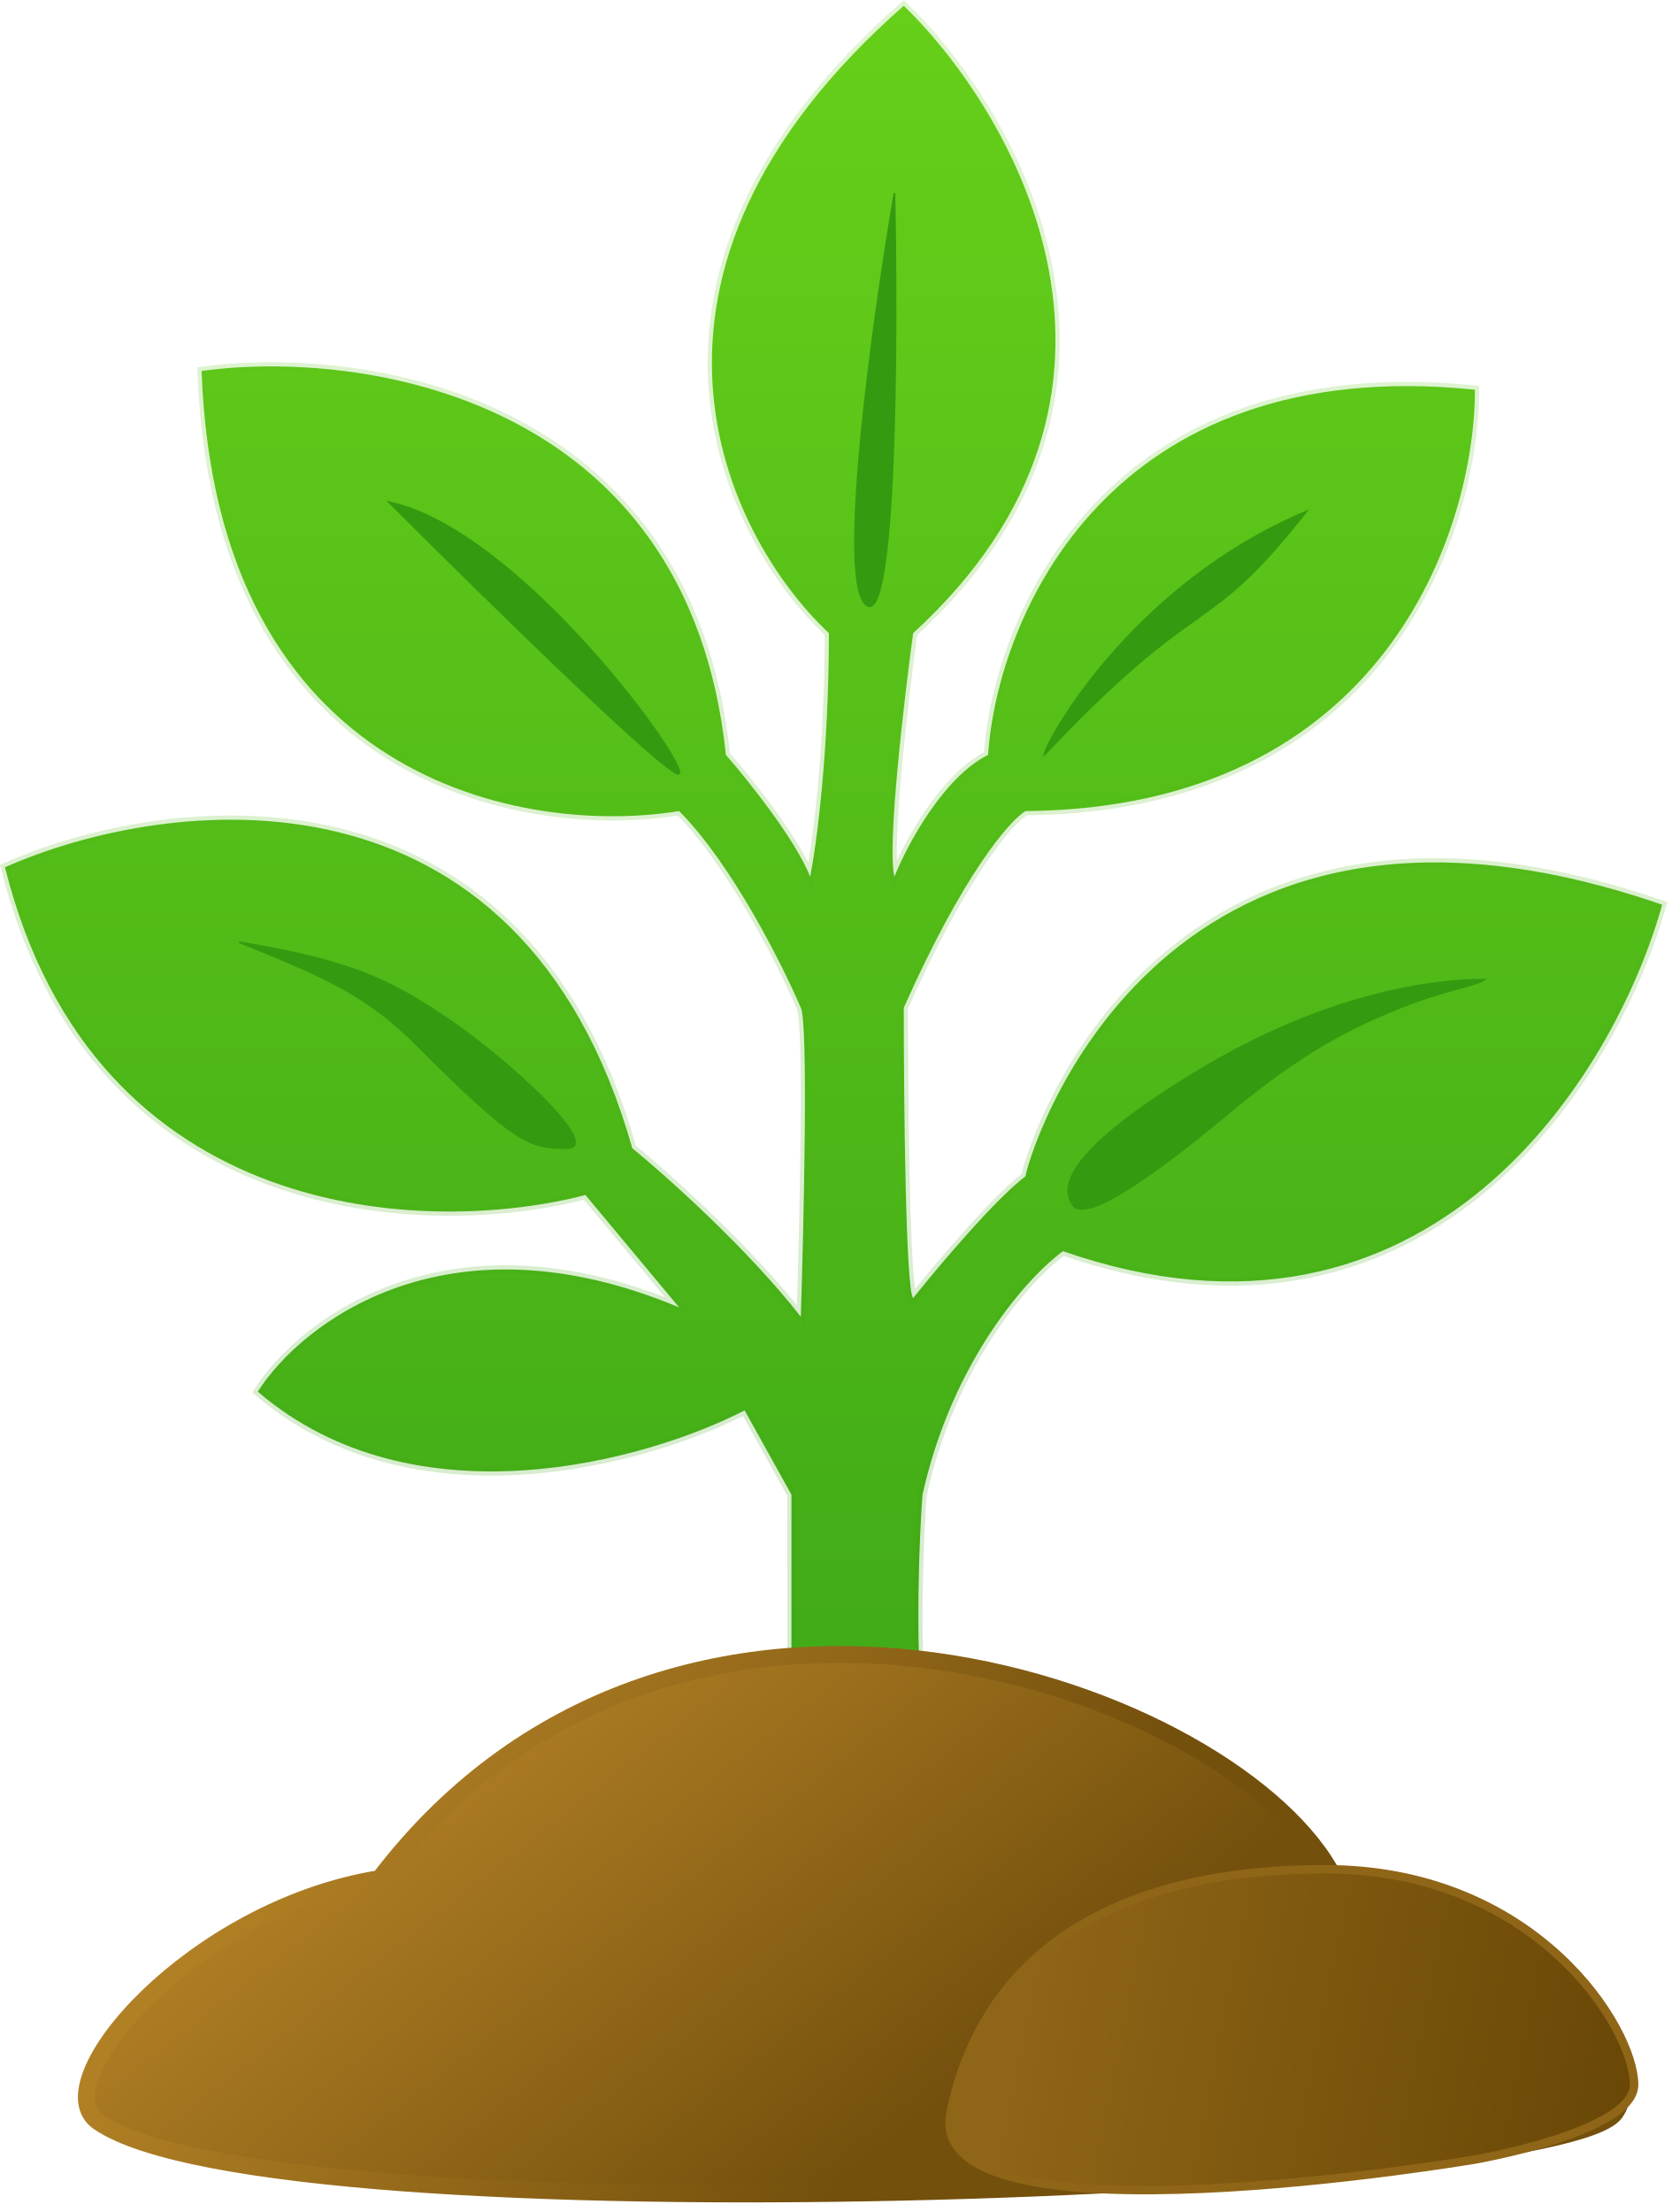
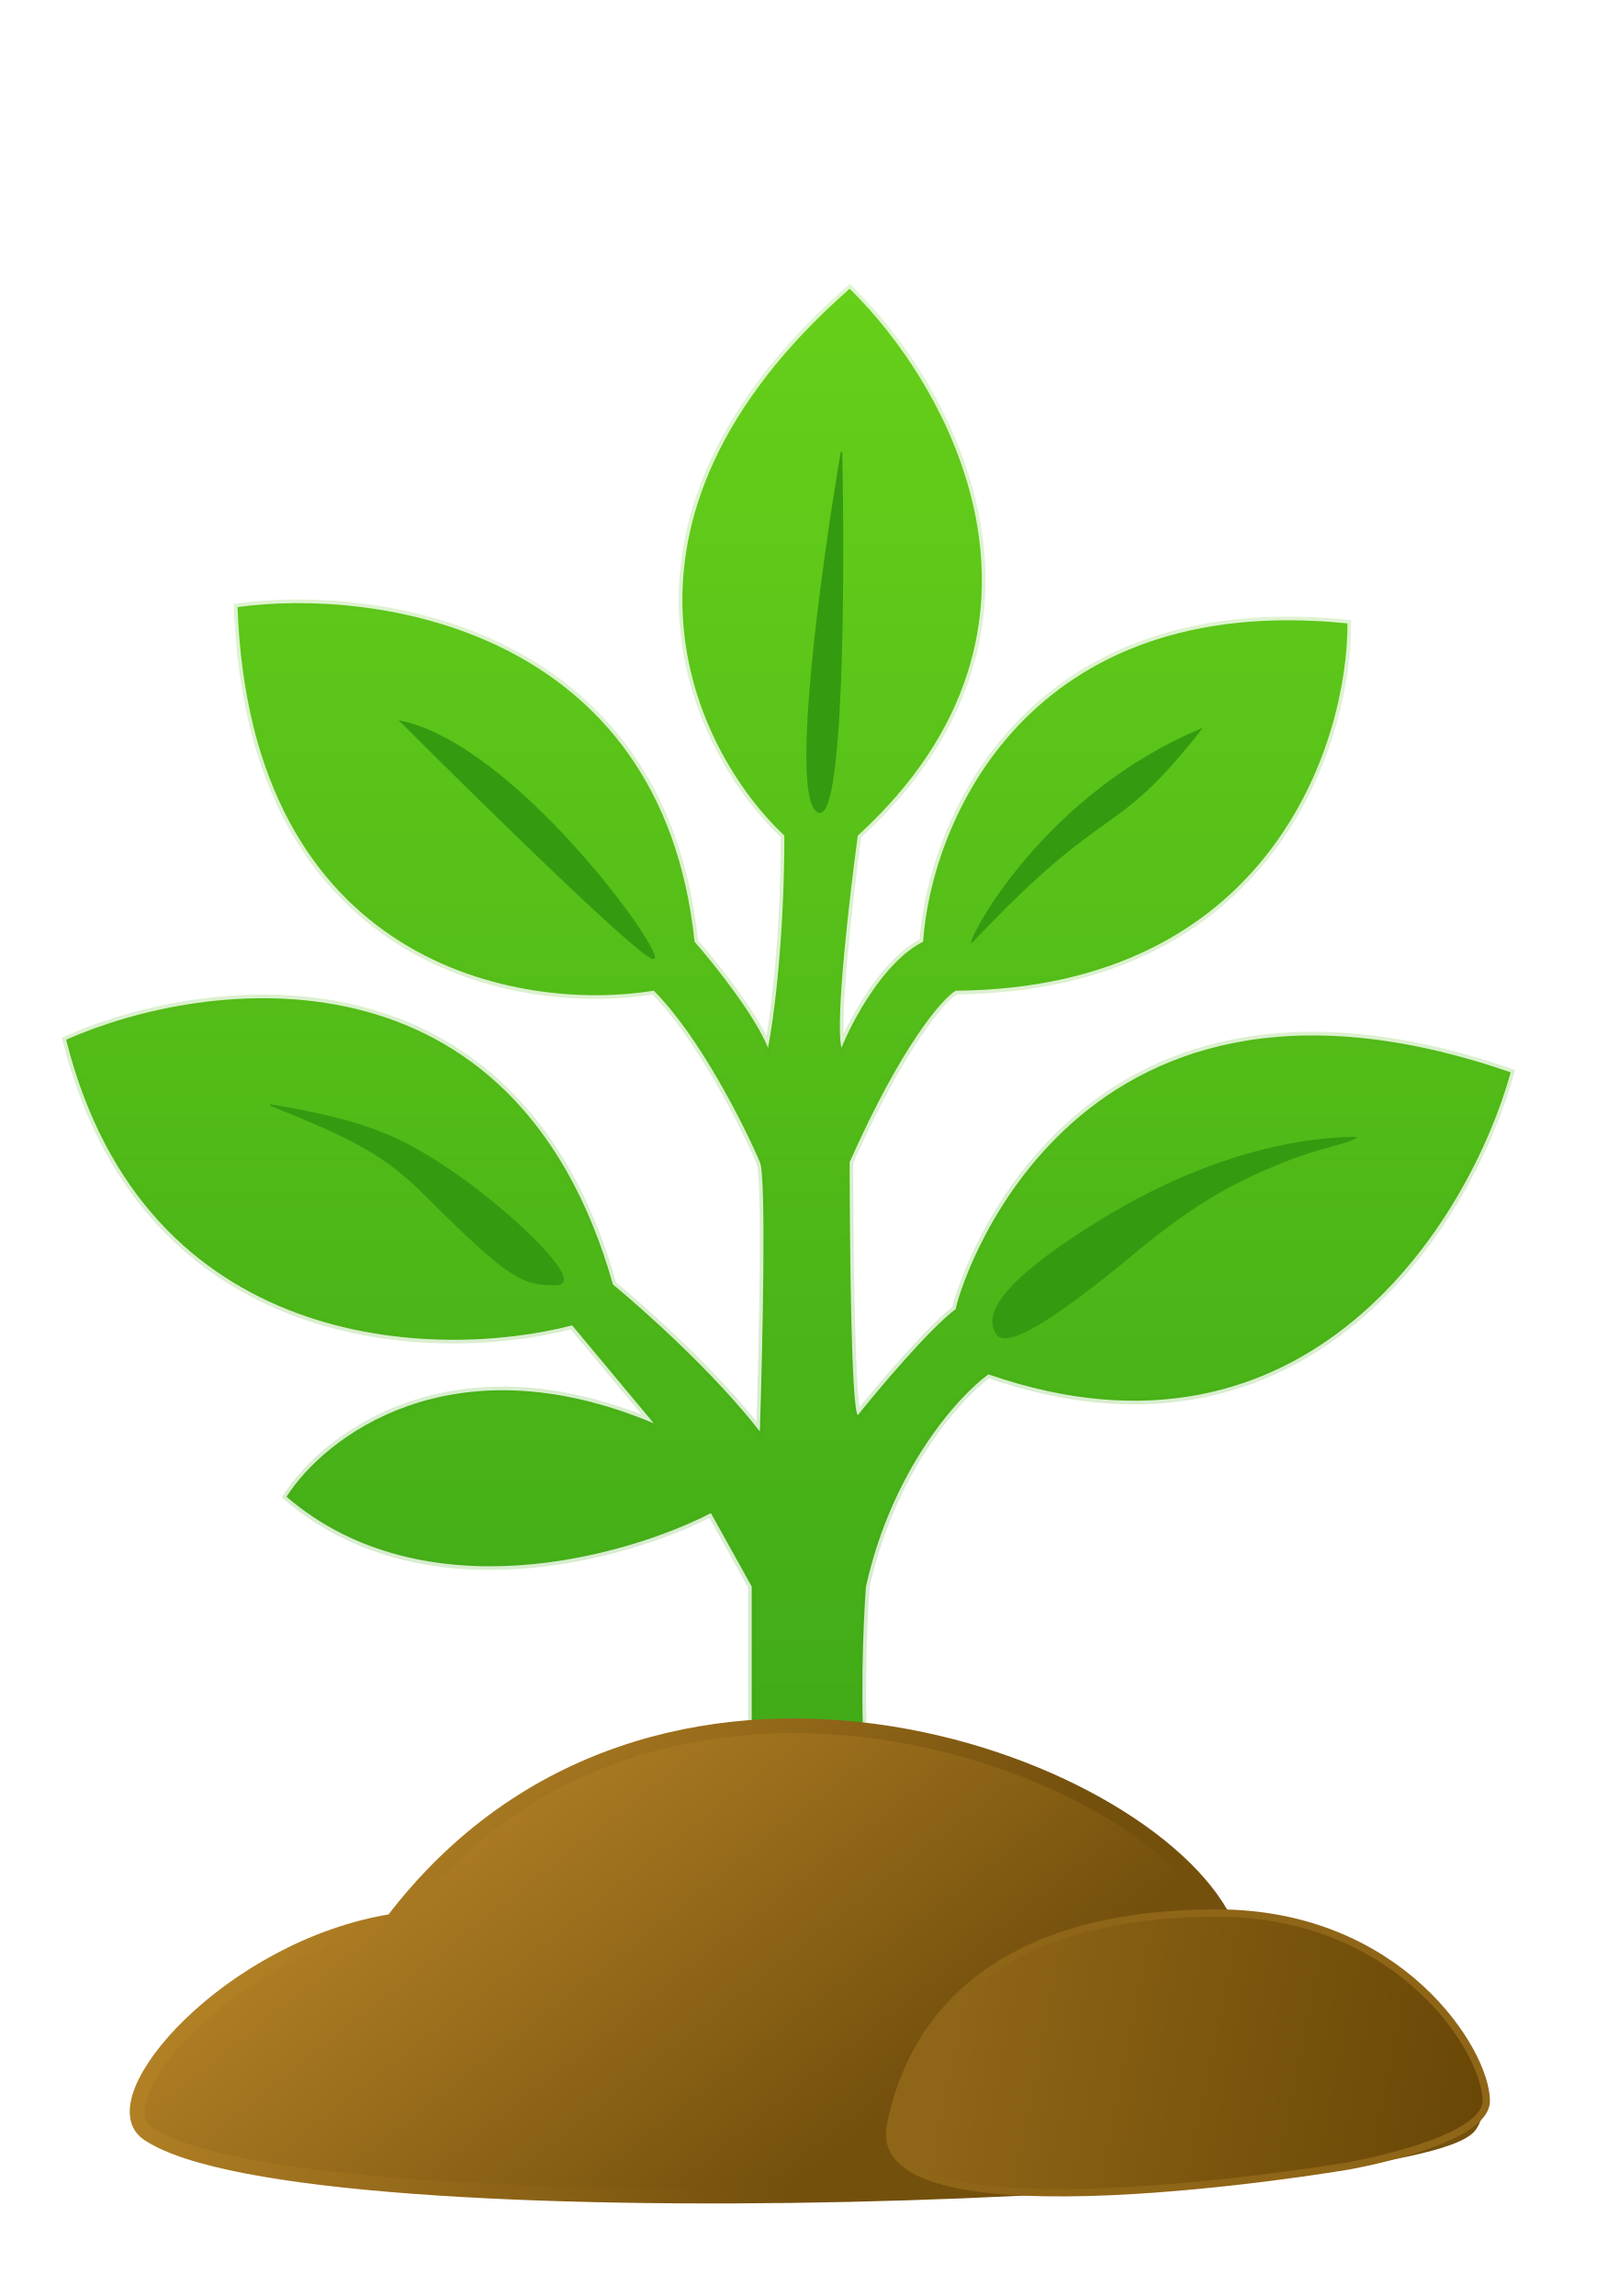
- <svg xmlns="http://www.w3.org/2000/svg" width="99" height="131" viewBox="0 0 99 131" fill="none">
-   <path d="M46.879 88.518V101.828C49.651 103.861 55.086 106.708 54.643 101.828C54.199 96.948 54.458 90.921 54.643 88.518C56.417 80.532 60.928 75.578 62.961 74.099C84.701 81.641 95.681 63.562 98.454 53.58C67.953 43.043 60.743 69.108 60.743 69.662C58.968 70.993 55.567 75.023 54.088 76.872C53.644 76.428 53.533 65.226 53.533 59.68C57.083 51.694 59.819 48.589 60.743 48.034C82.039 47.858 87.363 31.323 87.363 23.078C65.623 20.86 59.079 36.573 58.525 44.706C55.863 46.038 53.718 50.067 52.979 51.916C52.535 50.141 53.533 41.564 54.088 37.497C69.616 23.3 60.188 6.81 53.533 0.34C35.343 16.312 42.996 31.766 49.097 37.497C49.097 44.596 48.357 50.067 47.988 51.916C47.1 49.698 44.291 46.185 42.996 44.706C40.778 23.411 21.368 20.675 11.94 21.969C12.827 46.37 31.166 49.513 40.224 48.034C43.329 51.14 46.324 57.092 47.433 59.68C47.877 60.567 47.618 72.251 47.433 77.981C44.327 73.988 39.484 69.662 37.451 67.999C30.796 44.485 9.907 47.11 0.294 51.361C5.618 72.657 25.435 73.175 34.678 70.772L40.224 77.427C26.47 71.659 17.856 78.351 15.268 82.418C24.584 90.404 38.375 86.485 44.106 83.527L46.879 88.518Z" fill="url(#paint0_linear_1269_112)" stroke="url(#paint1_linear_1269_112)" stroke-opacity="0.2" stroke-width="0.5" />
-   <path d="M22.478 111.256C11.386 113.031 2.463 123.364 5.84 125.675C16.377 132.884 92.467 129.72 95.682 125.12C97.995 121.811 89.692 113.031 79.045 111.256C73.499 100.164 40.224 87.964 22.478 111.256Z" fill="url(#paint2_linear_1269_112)" stroke="url(#paint3_linear_1269_112)" />
-   <path d="M61.853 44.706C61.853 44.152 66.844 34.724 77.381 30.288C71.281 38.052 71.281 34.724 61.853 44.706Z" fill="#349B10" />
-   <path d="M52.98 11.432C51.686 19.011 49.541 34.502 51.316 35.833C53.091 37.164 53.164 20.12 52.98 11.432Z" fill="#349B10" />
-   <path d="M23.032 29.733C28.578 35.279 39.781 46.259 40.224 45.816C40.779 45.261 30.797 31.397 23.032 29.733Z" fill="#349B10" />
-   <path d="M24.696 61.898C21.923 59.126 19.705 58.016 14.159 55.798C20.814 56.907 23.032 58.016 26.36 60.235C30.08 62.715 35.788 67.999 33.569 67.999C31.351 67.999 30.526 67.728 24.696 61.898Z" fill="#349B10" />
-   <path d="M61.853 44.706C61.853 44.152 66.844 34.724 77.381 30.288C71.281 38.052 71.281 34.724 61.853 44.706Z" stroke="#349B10" stroke-width="0.1" />
-   <path d="M52.98 11.432C51.686 19.011 49.541 34.502 51.316 35.833C53.091 37.164 53.164 20.12 52.98 11.432Z" stroke="#349B10" stroke-width="0.1" />
-   <path d="M23.032 29.733C28.578 35.279 39.781 46.259 40.224 45.816C40.779 45.261 30.797 31.397 23.032 29.733Z" stroke="#349B10" stroke-width="0.1" />
-   <path d="M24.696 61.898C21.923 59.126 19.705 58.016 14.159 55.798C20.814 56.907 23.032 58.016 26.36 60.235C30.08 62.715 35.788 67.999 33.569 67.999C31.351 67.999 30.526 67.728 24.696 61.898Z" stroke="#349B10" stroke-width="0.1" />
-   <path d="M70.727 63.562C78.713 58.682 85.146 58.016 87.919 58.016C87.294 58.433 85.7 58.571 82.927 59.68C80.018 60.844 77.102 62.316 72.945 65.781C65.218 72.22 63.87 71.891 63.517 71.326C62.946 70.412 62.741 68.442 70.727 63.562Z" fill="#349B10" stroke="#349B10" stroke-width="0.1" />
-   <path d="M78.489 110.701C90.983 110.701 96.791 120.129 96.791 123.457C96.791 126.268 87.363 127.893 87.363 127.893C87.363 127.893 54.643 133.439 56.306 125.12C57.97 116.802 64.625 110.701 78.489 110.701Z" fill="url(#paint4_linear_1269_112)" stroke="#8F6517" stroke-width="0.5" />
+ <svg xmlns="http://www.w3.org/2000/svg" width="110" height="156" viewBox="0 0 110 156" fill="none">
+   <path d="M51.079 107.798V121.107C53.852 123.141 59.286 125.988 58.843 121.107C58.399 116.227 58.658 110.201 58.843 107.798C60.617 99.812 65.128 94.858 67.161 93.379C88.901 100.921 99.882 82.842 102.654 72.859C72.153 62.322 64.943 88.387 64.943 88.942C63.169 90.273 59.767 94.303 58.288 96.151C57.844 95.708 57.734 84.505 57.734 78.96C61.283 70.974 64.019 67.868 64.943 67.313C86.239 67.138 91.563 50.603 91.563 42.357C69.823 40.139 63.279 55.852 62.725 63.986C60.063 65.317 57.919 69.347 57.179 71.195C56.735 69.421 57.734 60.843 58.288 56.776C73.816 42.579 64.389 26.09 57.734 19.62C39.544 35.592 47.197 51.046 53.297 56.776C53.297 63.875 52.558 69.347 52.188 71.195C51.3 68.977 48.491 65.465 47.197 63.986C44.978 42.69 25.568 39.954 16.14 41.248C17.028 65.65 35.366 68.792 44.424 67.313C47.529 70.419 50.524 76.371 51.633 78.96C52.077 79.847 51.818 91.53 51.633 97.261C48.528 93.268 43.684 88.942 41.651 87.278C34.996 63.764 14.107 66.389 4.494 70.641C9.818 91.937 29.635 92.454 38.878 90.051L44.424 96.706C30.67 90.939 22.056 97.63 19.468 101.697C28.785 109.683 42.575 105.764 48.306 102.806L51.079 107.798Z" fill="url(#paint0_linear_1325_372)" stroke="url(#paint1_linear_1325_372)" stroke-opacity="0.2" stroke-width="0.5" />
+   <path d="M26.678 130.535C15.586 132.31 6.663 142.644 10.041 144.954C20.578 152.164 96.667 149 99.882 144.4C102.195 141.091 93.893 132.31 83.245 130.535C77.699 119.444 44.424 107.243 26.678 130.535Z" fill="url(#paint2_linear_1325_372)" stroke="url(#paint3_linear_1325_372)" />
+   <path d="M66.053 63.986C66.053 63.431 71.044 54.004 81.581 49.567C75.481 57.331 75.481 54.004 66.053 63.986Z" fill="#349B10" />
+   <path d="M57.18 30.711C55.886 38.291 53.741 53.782 55.516 55.113C57.291 56.444 57.365 39.4 57.18 30.711Z" fill="#349B10" />
+   <path d="M27.233 49.012C32.778 54.558 43.981 65.539 44.425 65.095C44.979 64.541 34.997 50.676 27.233 49.012Z" fill="#349B10" />
+   <path d="M28.896 81.178C26.123 78.405 23.905 77.296 18.359 75.078C25.014 76.187 27.233 77.296 30.56 79.514C34.28 81.994 39.988 87.278 37.77 87.278C35.551 87.278 34.726 87.008 28.896 81.178Z" fill="#349B10" />
+   <path d="M66.053 63.986C66.053 63.431 71.044 54.004 81.581 49.567C75.481 57.331 75.481 54.004 66.053 63.986Z" stroke="#349B10" stroke-width="0.1" />
+   <path d="M57.18 30.711C55.886 38.291 53.741 53.782 55.516 55.113C57.291 56.444 57.365 39.4 57.18 30.711Z" stroke="#349B10" stroke-width="0.1" />
+   <path d="M27.233 49.012C32.778 54.558 43.981 65.539 44.425 65.095C44.979 64.541 34.997 50.676 27.233 49.012Z" stroke="#349B10" stroke-width="0.1" />
+   <path d="M28.896 81.178C26.123 78.405 23.905 77.296 18.359 75.078C25.014 76.187 27.233 77.296 30.56 79.514C34.28 81.994 39.988 87.278 37.77 87.278C35.551 87.278 34.726 87.008 28.896 81.178Z" stroke="#349B10" stroke-width="0.1" />
+   <path d="M74.927 82.842C82.913 77.961 89.346 77.296 92.119 77.296C91.494 77.712 89.901 77.85 87.128 78.96C84.218 80.123 81.302 81.596 77.145 85.06C69.418 91.499 68.071 91.171 67.718 90.606C67.146 89.692 66.941 87.722 74.927 82.842Z" fill="#349B10" stroke="#349B10" stroke-width="0.1" />
+   <path d="M82.689 129.981C95.183 129.981 100.991 139.409 100.991 142.736C100.991 145.547 91.563 147.173 91.563 147.173C91.563 147.173 58.843 152.718 60.507 144.4C62.17 136.081 68.825 129.981 82.689 129.981Z" fill="url(#paint4_linear_1325_372)" stroke="#8F6517" stroke-width="0.5" />
  <defs>
-     <linearGradient id="paint0_linear_1269_112" x1="49.374" y1="0.34" x2="49.374" y2="104.523" gradientUnits="userSpaceOnUse">
+     <linearGradient id="paint0_linear_1325_372" x1="53.574" y1="19.62" x2="53.574" y2="123.802" gradientUnits="userSpaceOnUse">
      <stop stop-color="#66CF19" />
      <stop offset="1" stop-color="#3FA918" />
    </linearGradient>
-     <linearGradient id="paint1_linear_1269_112" x1="49.374" y1="0.34" x2="49.374" y2="104.523" gradientUnits="userSpaceOnUse">
+     <linearGradient id="paint1_linear_1325_372" x1="53.574" y1="19.62" x2="53.574" y2="123.802" gradientUnits="userSpaceOnUse">
      <stop stop-color="#66CF19" />
      <stop offset="1" stop-color="#349B10" />
    </linearGradient>
-     <linearGradient id="paint2_linear_1269_112" x1="27.469" y1="100.164" x2="50.207" y2="129" gradientUnits="userSpaceOnUse">
+     <linearGradient id="paint2_linear_1325_372" x1="31.669" y1="119.444" x2="54.407" y2="148.28" gradientUnits="userSpaceOnUse">
      <stop stop-color="#B18025" />
      <stop offset="1" stop-color="#74500D" />
    </linearGradient>
-     <linearGradient id="paint3_linear_1269_112" x1="18.596" y1="105.71" x2="50.207" y2="129" gradientUnits="userSpaceOnUse">
+     <linearGradient id="paint3_linear_1325_372" x1="22.796" y1="124.99" x2="54.407" y2="148.28" gradientUnits="userSpaceOnUse">
      <stop stop-color="#B18025" />
      <stop offset="1" stop-color="#74500D" />
    </linearGradient>
-     <linearGradient id="paint4_linear_1269_112" x1="60.743" y1="118.465" x2="96.236" y2="125.675" gradientUnits="userSpaceOnUse">
+     <linearGradient id="paint4_linear_1325_372" x1="64.943" y1="137.745" x2="100.436" y2="144.954" gradientUnits="userSpaceOnUse">
      <stop stop-color="#8F6517" />
      <stop offset="1" stop-color="#694706" />
    </linearGradient>
  </defs>
</svg>
